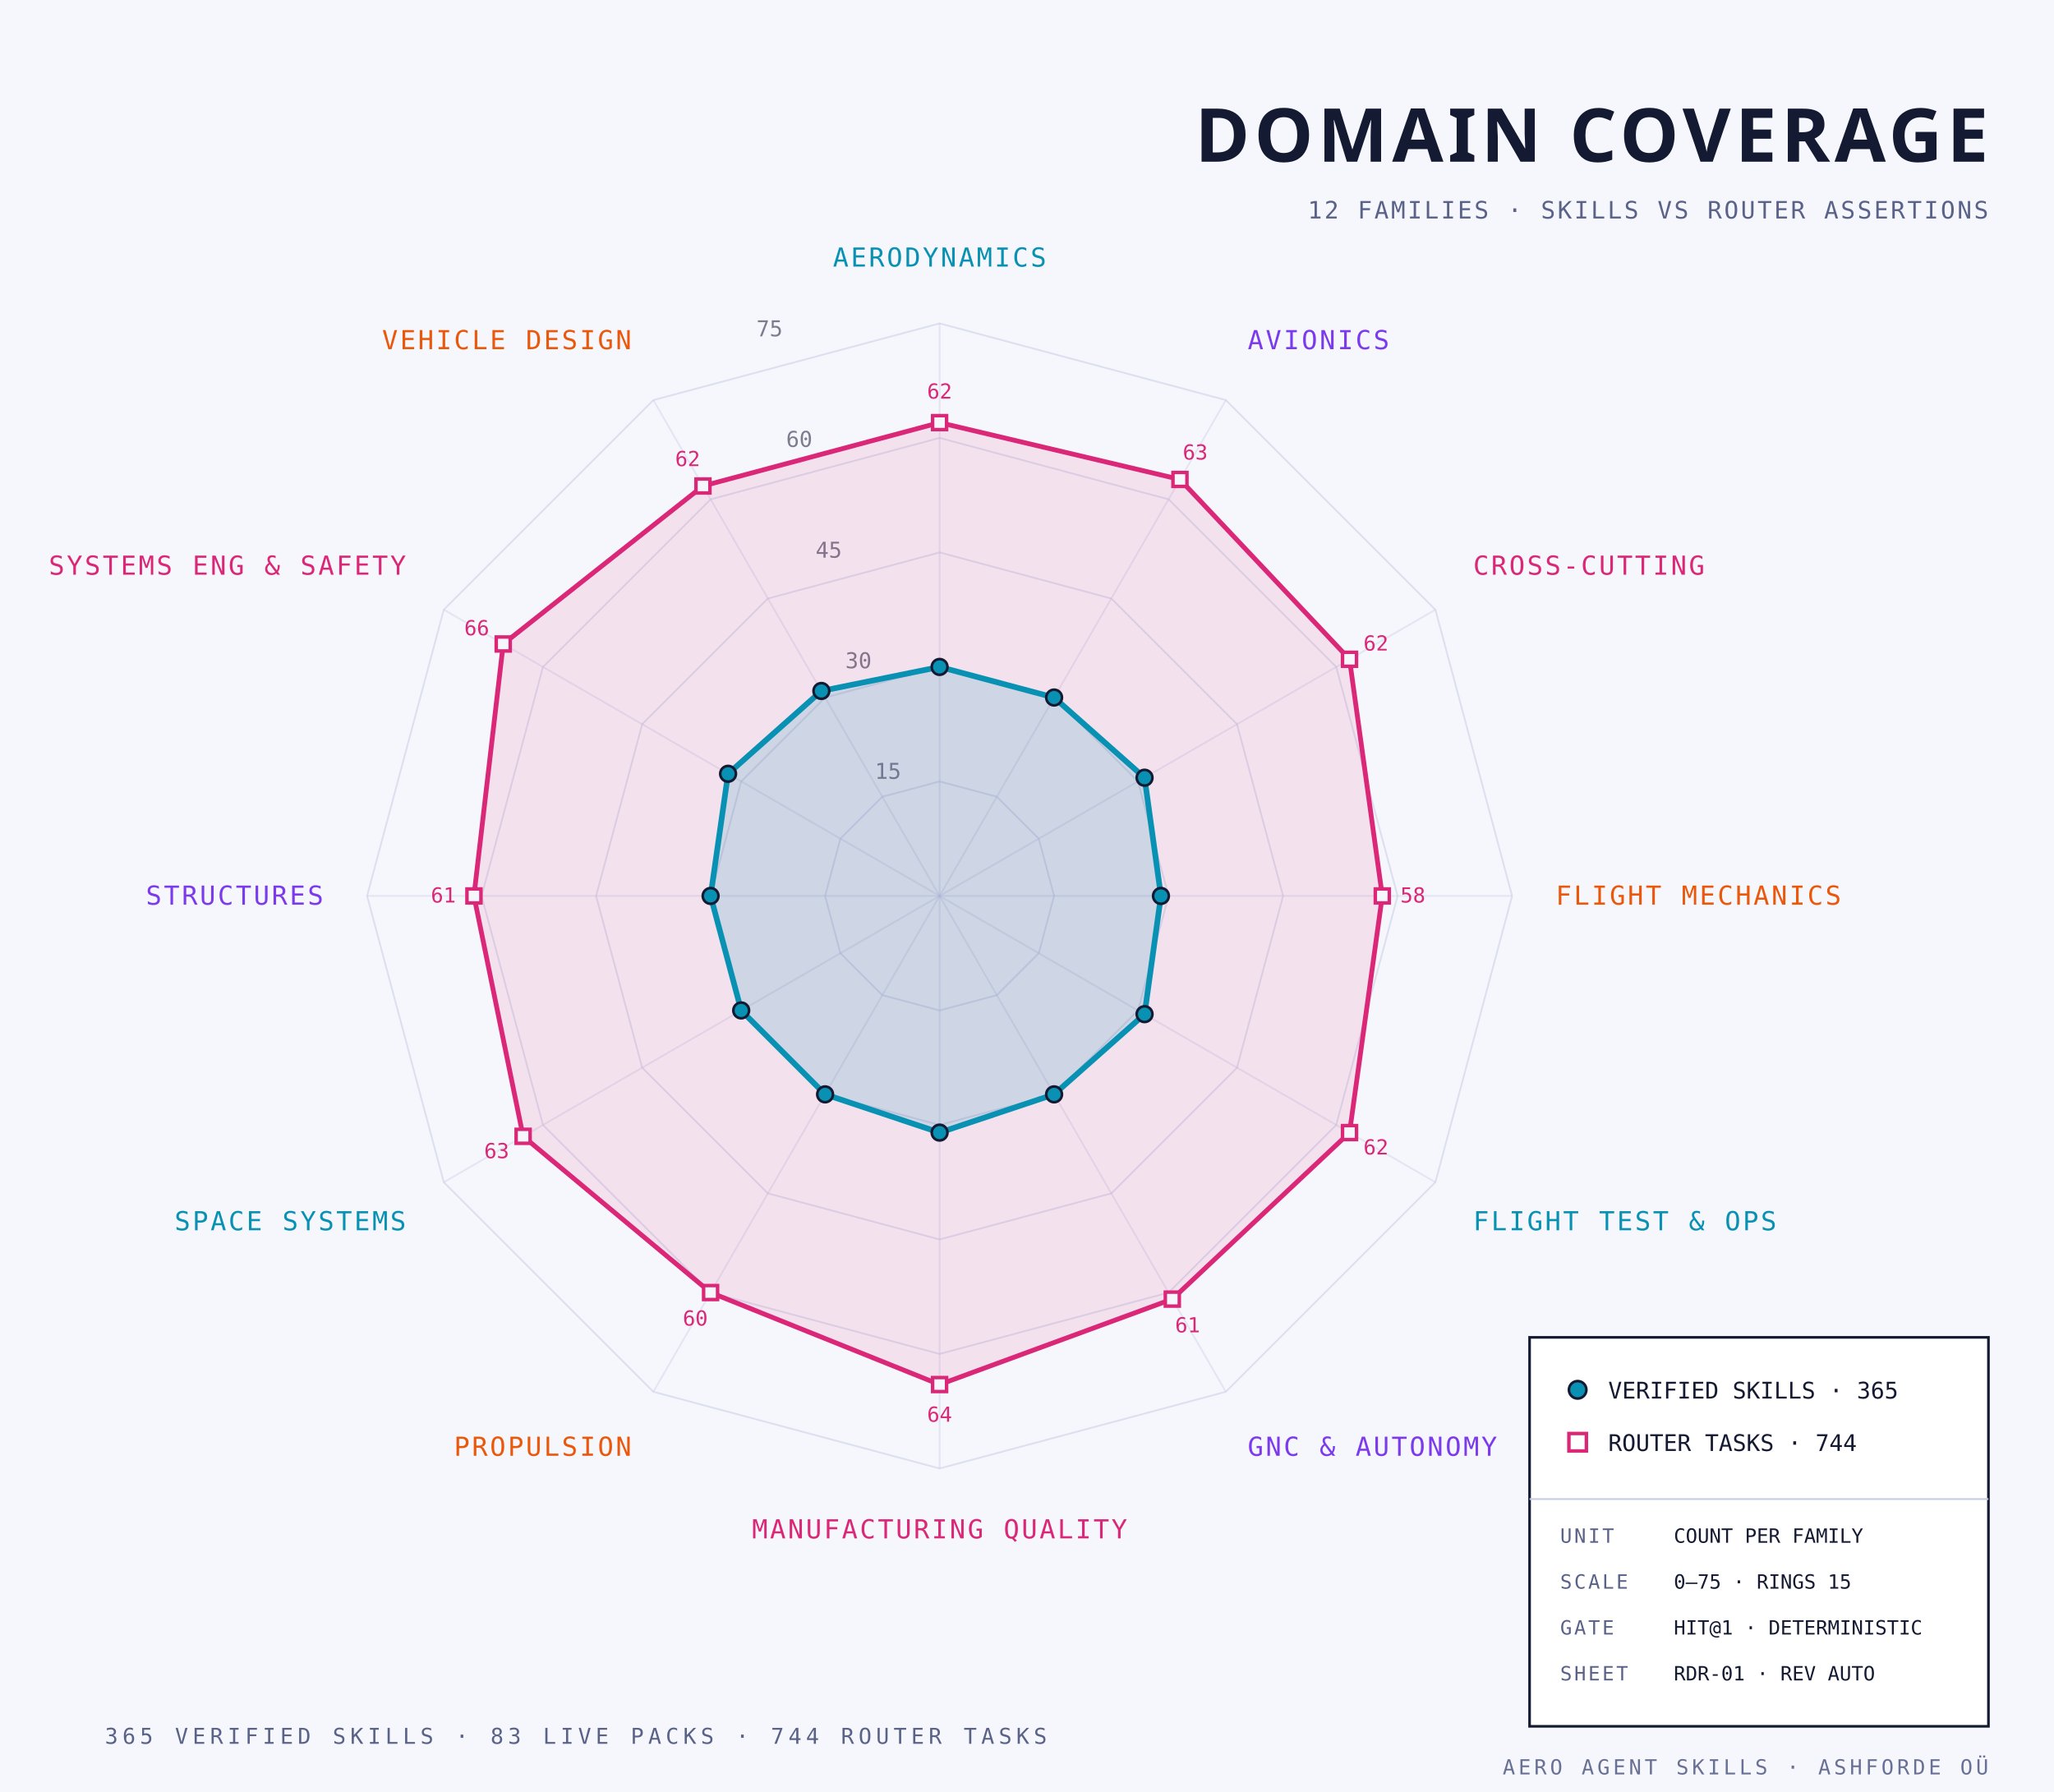
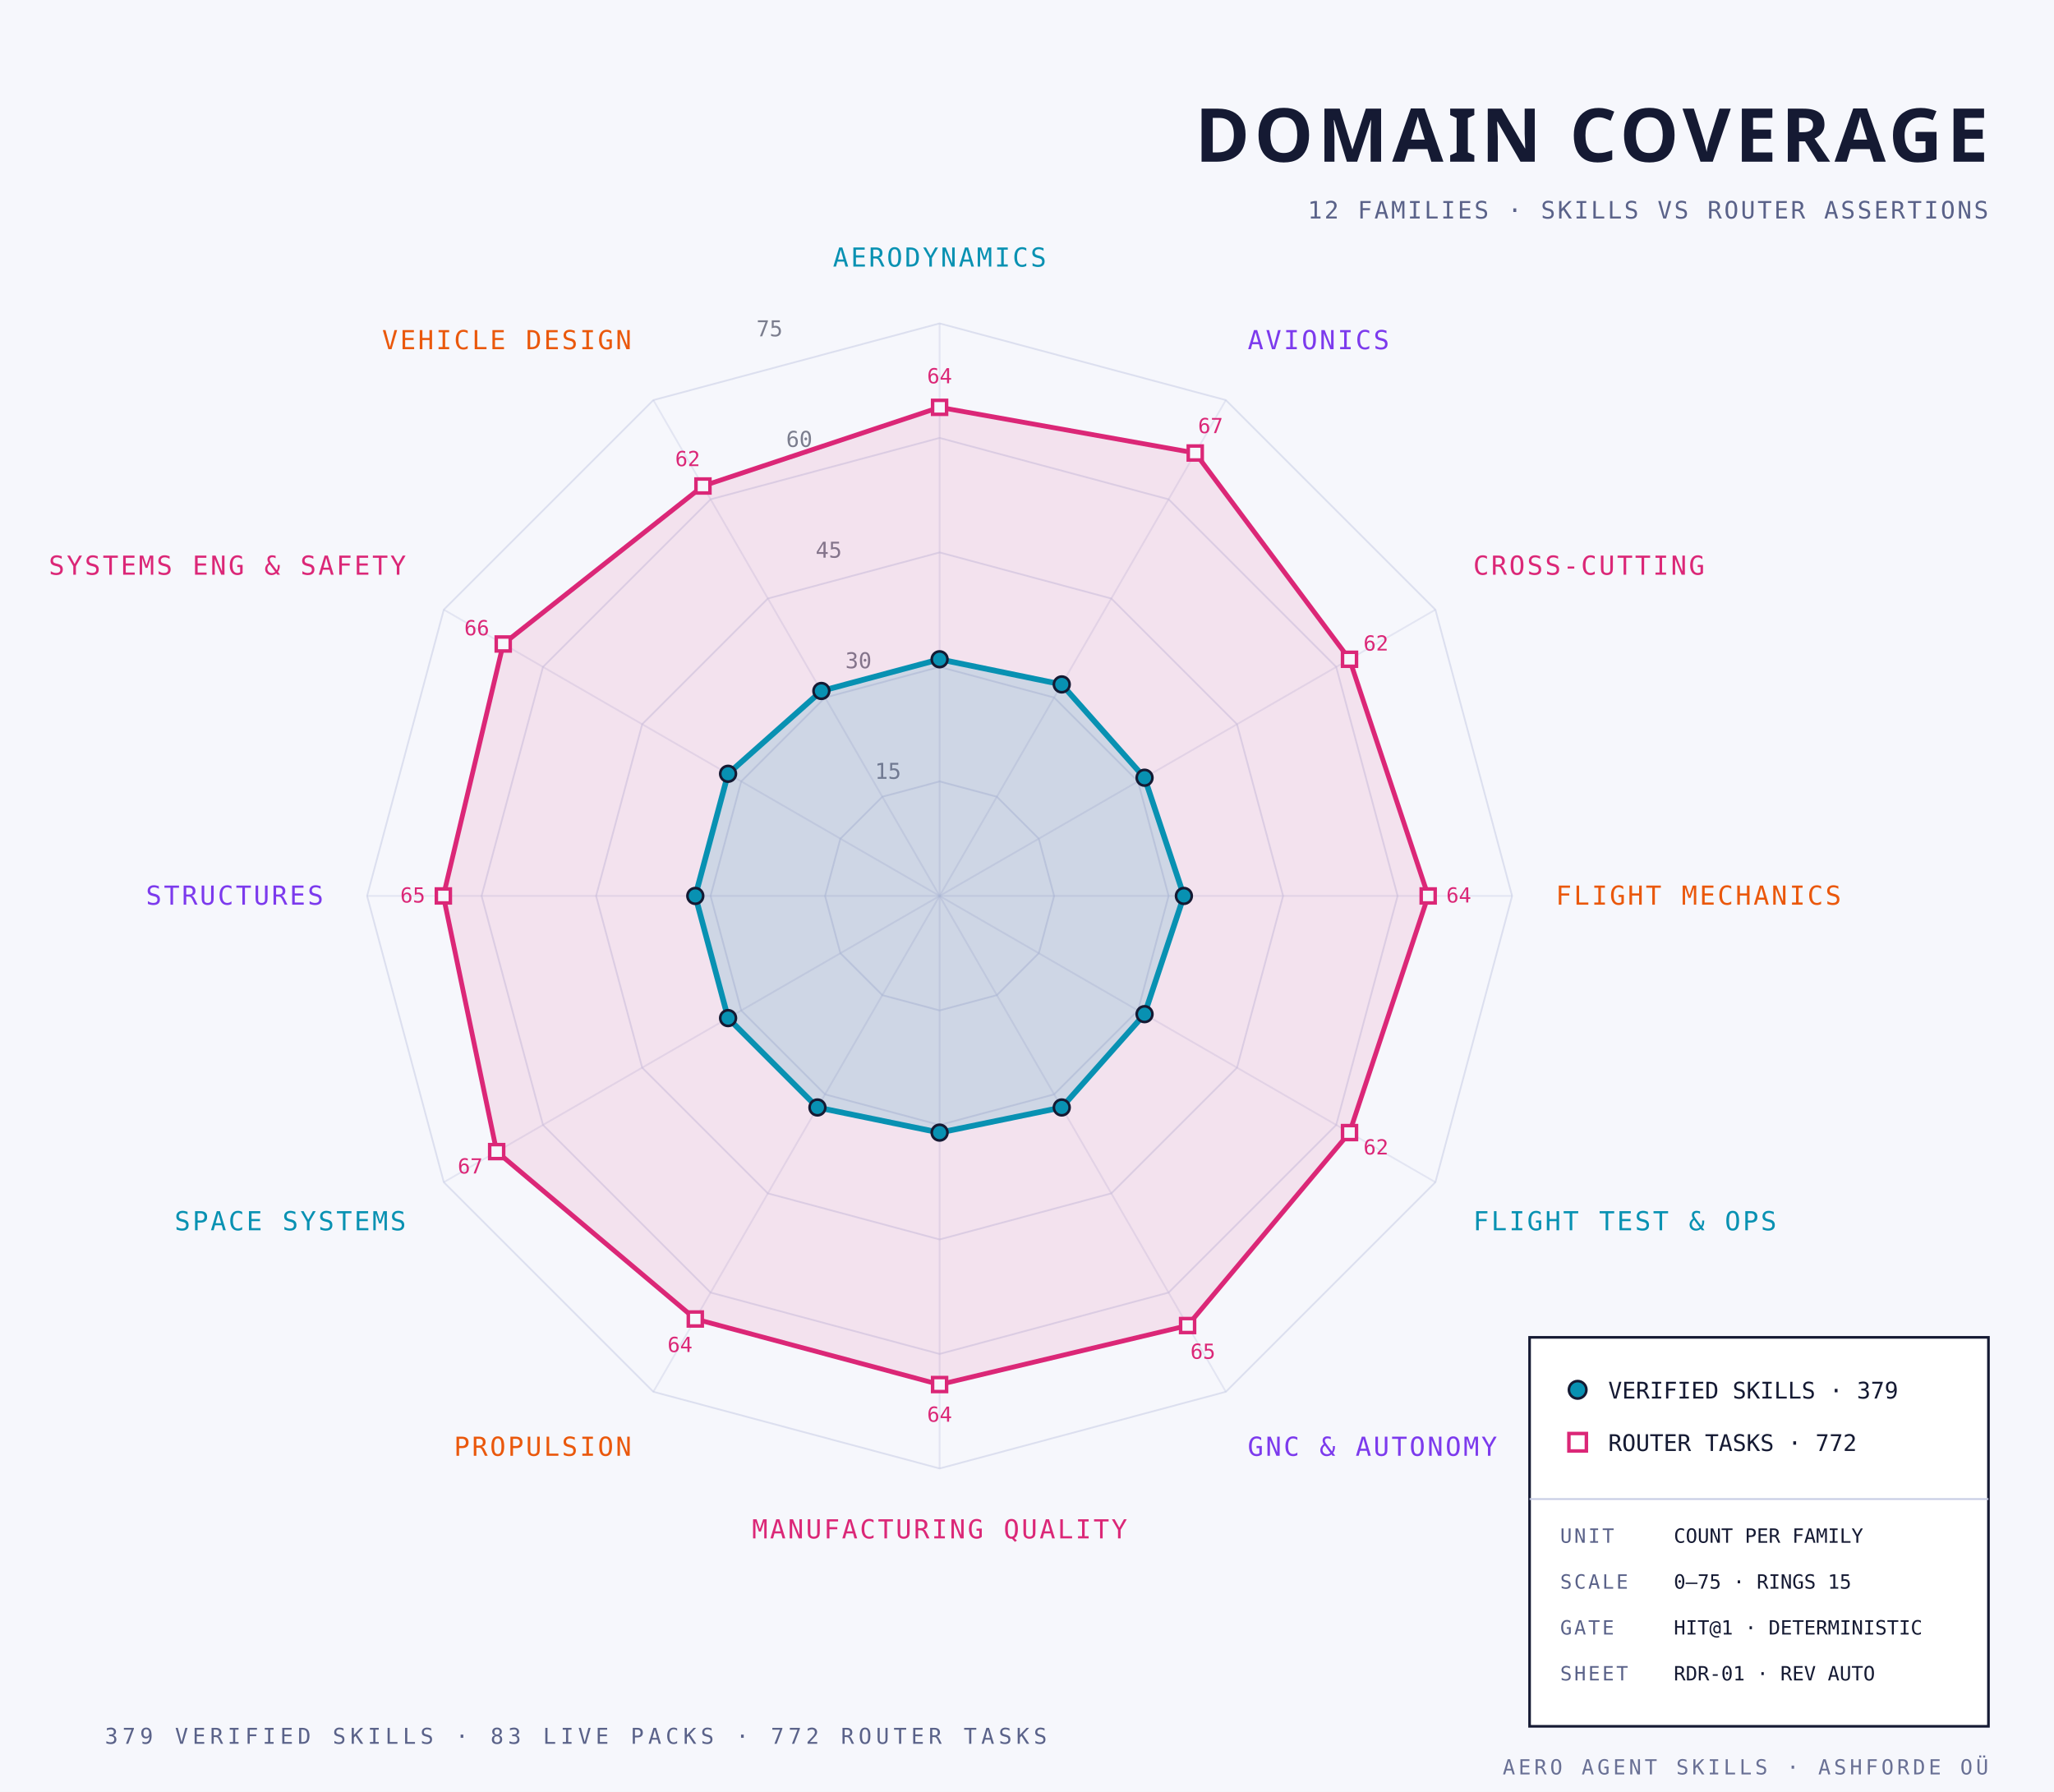
<svg xmlns="http://www.w3.org/2000/svg" width="940" height="820" viewBox="0 0 940 820">
  <style>
    .mono { font-family: "JetBrains Mono", "IBM Plex Mono", "Menlo", monospace; }
    .cond { font-family: "Barlow Condensed", "DIN Condensed", "Arial Narrow", sans-serif; font-weight: 700; text-transform: uppercase; }
    .serif { font-family: "Instrument Serif", Georgia, serif; font-style: italic; }
  </style>
  <rect width="940" height="820" fill="#f6f7fc" />
  <polygon points="430.0,357.6 456.2,364.6 475.4,383.8 482.4,410.0 475.4,436.2 456.2,455.4 430.0,462.4 403.8,455.4 384.6,436.2 377.6,410.0 384.6,383.8 403.8,364.6" fill="none" stroke="#c6cce4" stroke-width="0.8" stroke-opacity="0.55" />
  <polygon points="430.0,305.2 482.4,319.2 520.8,357.6 534.8,410.0 520.8,462.4 482.4,500.8 430.0,514.8 377.6,500.8 339.2,462.4 325.2,410.0 339.2,357.6 377.6,319.2" fill="none" stroke="#c6cce4" stroke-width="0.8" stroke-opacity="0.55" />
  <polygon points="430.0,252.8 508.6,273.9 566.1,331.4 587.2,410.0 566.1,488.6 508.6,546.1 430.0,567.2 351.4,546.1 293.9,488.6 272.8,410.0 293.9,331.4 351.4,273.9" fill="none" stroke="#c6cce4" stroke-width="0.8" stroke-opacity="0.55" />
  <polygon points="430.0,200.4 534.8,228.5 611.5,305.2 639.6,410.0 611.5,514.8 534.8,591.5 430.0,619.6 325.2,591.5 248.5,514.8 220.4,410.0 248.5,305.2 325.2,228.5" fill="none" stroke="#c6cce4" stroke-width="0.8" stroke-opacity="0.55" />
  <polygon points="430.0,148.0 561.0,183.1 656.9,279.0 692.0,410.0 656.9,541.0 561.0,636.9 430.0,672.0 299.0,636.9 203.1,541.0 168.0,410.0 203.1,279.0 299.0,183.1" fill="none" stroke="#c6cce4" stroke-width="0.8" stroke-opacity="0.55" />
  <line x1="430" y1="410" x2="430.0" y2="148.0" stroke="#c6cce4" stroke-width="0.8" stroke-opacity="0.4" />
  <line x1="430" y1="410" x2="561.0" y2="183.1" stroke="#c6cce4" stroke-width="0.8" stroke-opacity="0.4" />
  <line x1="430" y1="410" x2="656.9" y2="279.0" stroke="#c6cce4" stroke-width="0.8" stroke-opacity="0.4" />
  <line x1="430" y1="410" x2="692.0" y2="410.0" stroke="#c6cce4" stroke-width="0.8" stroke-opacity="0.4" />
  <line x1="430" y1="410" x2="656.9" y2="541.0" stroke="#c6cce4" stroke-width="0.8" stroke-opacity="0.4" />
  <line x1="430" y1="410" x2="561.0" y2="636.9" stroke="#c6cce4" stroke-width="0.8" stroke-opacity="0.4" />
  <line x1="430" y1="410" x2="430.0" y2="672.0" stroke="#c6cce4" stroke-width="0.8" stroke-opacity="0.4" />
  <line x1="430" y1="410" x2="299.0" y2="636.9" stroke="#c6cce4" stroke-width="0.8" stroke-opacity="0.4" />
  <line x1="430" y1="410" x2="203.1" y2="541.0" stroke="#c6cce4" stroke-width="0.8" stroke-opacity="0.4" />
  <line x1="430" y1="410" x2="168.0" y2="410.0" stroke="#c6cce4" stroke-width="0.8" stroke-opacity="0.4" />
  <line x1="430" y1="410" x2="203.1" y2="279.0" stroke="#c6cce4" stroke-width="0.8" stroke-opacity="0.4" />
  <line x1="430" y1="410" x2="299.0" y2="183.1" stroke="#c6cce4" stroke-width="0.8" stroke-opacity="0.4" />
  <text class="mono" x="412.4" y="356.4" text-anchor="end" font-size="10" fill="#151a33" opacity="0.55">15</text>
  <text class="mono" x="398.9" y="305.8" text-anchor="end" font-size="10" fill="#151a33" opacity="0.55">30</text>
  <text class="mono" x="385.3" y="255.2" text-anchor="end" font-size="10" fill="#151a33" opacity="0.55">45</text>
  <text class="mono" x="371.8" y="204.5" text-anchor="end" font-size="10" fill="#151a33" opacity="0.55">60</text>
  <text class="mono" x="358.2" y="153.9" text-anchor="end" font-size="10" fill="#151a33" opacity="0.55">75</text>
  <text class="mono" x="430.0" y="122.0" text-anchor="middle" font-size="12" fill="#0891b2" letter-spacing="1">AERODYNAMICS</text>
  <text class="mono" x="571.0" y="159.8" text-anchor="start" font-size="12" fill="#7c3aed" letter-spacing="1">AVIONICS</text>
  <text class="mono" x="674.2" y="263.0" text-anchor="start" font-size="12" fill="#db2777" letter-spacing="1">CROSS-CUTTING</text>
  <text class="mono" x="712.0" y="414.0" text-anchor="start" font-size="12" fill="#ea580c" letter-spacing="1">FLIGHT MECHANICS</text>
  <text class="mono" x="674.2" y="563.0" text-anchor="start" font-size="12" fill="#0891b2" letter-spacing="1">FLIGHT TEST &amp; OPS</text>
  <text class="mono" x="571.0" y="666.2" text-anchor="start" font-size="12" fill="#7c3aed" letter-spacing="1">GNC &amp; AUTONOMY</text>
  <text class="mono" x="430.0" y="704.0" text-anchor="middle" font-size="12" fill="#db2777" letter-spacing="1">MANUFACTURING QUALITY</text>
  <text class="mono" x="289.0" y="666.2" text-anchor="end" font-size="12" fill="#ea580c" letter-spacing="1">PROPULSION</text>
  <text class="mono" x="185.8" y="563.0" text-anchor="end" font-size="12" fill="#0891b2" letter-spacing="1">SPACE SYSTEMS</text>
  <text class="mono" x="148.0" y="414.0" text-anchor="end" font-size="12" fill="#7c3aed" letter-spacing="1">STRUCTURES</text>
  <text class="mono" x="185.8" y="263.0" text-anchor="end" font-size="12" fill="#db2777" letter-spacing="1">SYSTEMS ENG &amp; SAFETY</text>
  <text class="mono" x="289.0" y="159.8" text-anchor="end" font-size="12" fill="#ea580c" letter-spacing="1">VEHICLE DESIGN</text>
-   <polygon points="430.0,193.4 540.0,219.4 617.6,301.7 632.6,410.0 617.6,518.3 536.5,594.5 430.0,633.6 325.2,591.5 239.4,520.0 216.9,410.0 230.3,294.7 321.7,222.4" fill="#db2777" fill-opacity="0.10" stroke="#db2777" stroke-width="2.2" />
-   <rect x="426.8" y="190.2" width="6.4" height="6.4" fill="#f6f7fc" stroke="#db2777" stroke-width="1.6" />
-   <rect x="536.8" y="216.2" width="6.4" height="6.4" fill="#f6f7fc" stroke="#db2777" stroke-width="1.6" />
+   <polygon points="430.0,186.4 547.0,207.3 617.6,301.7 653.6,410.0 617.6,518.3 543.5,606.6 430.0,633.6 318.2,603.6 227.3,527.0 202.9,410.0 230.3,294.7 321.7,222.4" fill="#db2777" fill-opacity="0.10" stroke="#db2777" stroke-width="2.2" />
+   <rect x="426.8" y="183.2" width="6.4" height="6.4" fill="#f6f7fc" stroke="#db2777" stroke-width="1.6" />
+   <rect x="543.8" y="204.1" width="6.4" height="6.4" fill="#f6f7fc" stroke="#db2777" stroke-width="1.6" />
  <rect x="614.4" y="298.5" width="6.4" height="6.4" fill="#f6f7fc" stroke="#db2777" stroke-width="1.6" />
-   <rect x="629.4" y="406.8" width="6.4" height="6.4" fill="#f6f7fc" stroke="#db2777" stroke-width="1.6" />
+   <rect x="650.4" y="406.8" width="6.4" height="6.4" fill="#f6f7fc" stroke="#db2777" stroke-width="1.6" />
  <rect x="614.4" y="515.1" width="6.4" height="6.4" fill="#f6f7fc" stroke="#db2777" stroke-width="1.6" />
-   <rect x="533.3" y="591.3" width="6.4" height="6.4" fill="#f6f7fc" stroke="#db2777" stroke-width="1.6" />
+   <rect x="540.3" y="603.4" width="6.4" height="6.4" fill="#f6f7fc" stroke="#db2777" stroke-width="1.6" />
  <rect x="426.8" y="630.4" width="6.4" height="6.4" fill="#f6f7fc" stroke="#db2777" stroke-width="1.6" />
-   <rect x="322.0" y="588.3" width="6.4" height="6.4" fill="#f6f7fc" stroke="#db2777" stroke-width="1.6" />
-   <rect x="236.2" y="516.8" width="6.4" height="6.4" fill="#f6f7fc" stroke="#db2777" stroke-width="1.6" />
-   <rect x="213.7" y="406.8" width="6.4" height="6.4" fill="#f6f7fc" stroke="#db2777" stroke-width="1.6" />
+   <rect x="315.0" y="600.4" width="6.4" height="6.4" fill="#f6f7fc" stroke="#db2777" stroke-width="1.6" />
+   <rect x="224.1" y="523.8" width="6.4" height="6.4" fill="#f6f7fc" stroke="#db2777" stroke-width="1.6" />
+   <rect x="199.7" y="406.8" width="6.4" height="6.4" fill="#f6f7fc" stroke="#db2777" stroke-width="1.6" />
  <rect x="227.1" y="291.5" width="6.4" height="6.4" fill="#f6f7fc" stroke="#db2777" stroke-width="1.6" />
  <rect x="318.5" y="219.2" width="6.4" height="6.4" fill="#f6f7fc" stroke="#db2777" stroke-width="1.6" />
-   <polygon points="430.0,305.2 482.4,319.2 523.8,355.9 531.3,410.0 523.8,464.1 482.4,500.8 430.0,518.3 377.6,500.8 339.2,462.4 325.2,410.0 333.2,354.1 375.9,316.2" fill="#0891b2" fill-opacity="0.16" stroke="#0891b2" stroke-width="2.6" />
-   <circle cx="430.0" cy="305.2" r="3.6" fill="#0891b2" stroke="#151a33" stroke-width="1.2" />
-   <circle cx="482.4" cy="319.2" r="3.6" fill="#0891b2" stroke="#151a33" stroke-width="1.2" />
+   <polygon points="430.0,301.7 485.9,313.2 523.8,355.9 541.8,410.0 523.8,464.1 485.9,506.8 430.0,518.3 374.1,506.8 333.2,465.9 318.2,410.0 333.2,354.1 375.9,316.2" fill="#0891b2" fill-opacity="0.16" stroke="#0891b2" stroke-width="2.6" />
+   <circle cx="430.0" cy="301.7" r="3.6" fill="#0891b2" stroke="#151a33" stroke-width="1.2" />
+   <circle cx="485.9" cy="313.2" r="3.6" fill="#0891b2" stroke="#151a33" stroke-width="1.2" />
  <circle cx="523.8" cy="355.9" r="3.6" fill="#0891b2" stroke="#151a33" stroke-width="1.2" />
-   <circle cx="531.3" cy="410.0" r="3.6" fill="#0891b2" stroke="#151a33" stroke-width="1.2" />
+   <circle cx="541.8" cy="410.0" r="3.6" fill="#0891b2" stroke="#151a33" stroke-width="1.2" />
  <circle cx="523.8" cy="464.1" r="3.6" fill="#0891b2" stroke="#151a33" stroke-width="1.2" />
-   <circle cx="482.4" cy="500.8" r="3.6" fill="#0891b2" stroke="#151a33" stroke-width="1.2" />
+   <circle cx="485.9" cy="506.8" r="3.6" fill="#0891b2" stroke="#151a33" stroke-width="1.2" />
  <circle cx="430.0" cy="518.3" r="3.6" fill="#0891b2" stroke="#151a33" stroke-width="1.2" />
-   <circle cx="377.6" cy="500.8" r="3.6" fill="#0891b2" stroke="#151a33" stroke-width="1.2" />
-   <circle cx="339.2" cy="462.4" r="3.6" fill="#0891b2" stroke="#151a33" stroke-width="1.2" />
-   <circle cx="325.2" cy="410.0" r="3.6" fill="#0891b2" stroke="#151a33" stroke-width="1.2" />
+   <circle cx="374.1" cy="506.8" r="3.6" fill="#0891b2" stroke="#151a33" stroke-width="1.2" />
+   <circle cx="333.2" cy="465.9" r="3.6" fill="#0891b2" stroke="#151a33" stroke-width="1.2" />
+   <circle cx="318.2" cy="410.0" r="3.6" fill="#0891b2" stroke="#151a33" stroke-width="1.2" />
  <circle cx="333.2" cy="354.1" r="3.6" fill="#0891b2" stroke="#151a33" stroke-width="1.2" />
  <circle cx="375.9" cy="316.2" r="3.6" fill="#0891b2" stroke="#151a33" stroke-width="1.2" />
-   <text class="mono" x="430.0" y="182.4" text-anchor="middle" font-size="9.5" fill="#db2777">62</text>
-   <text class="mono" x="547.0" y="210.3" text-anchor="middle" font-size="9.5" fill="#db2777">63</text>
+   <text class="mono" x="430.0" y="175.4" text-anchor="middle" font-size="9.5" fill="#db2777">64</text>
+   <text class="mono" x="554.0" y="198.2" text-anchor="middle" font-size="9.5" fill="#db2777">67</text>
  <text class="mono" x="629.7" y="297.7" text-anchor="middle" font-size="9.5" fill="#db2777">62</text>
-   <text class="mono" x="646.6" y="413.0" text-anchor="middle" font-size="9.5" fill="#db2777">58</text>
+   <text class="mono" x="667.6" y="413.0" text-anchor="middle" font-size="9.5" fill="#db2777">64</text>
  <text class="mono" x="629.7" y="528.3" text-anchor="middle" font-size="9.5" fill="#db2777">62</text>
-   <text class="mono" x="543.5" y="609.7" text-anchor="middle" font-size="9.5" fill="#db2777">61</text>
+   <text class="mono" x="550.5" y="621.8" text-anchor="middle" font-size="9.5" fill="#db2777">65</text>
  <text class="mono" x="430.0" y="650.6" text-anchor="middle" font-size="9.5" fill="#db2777">64</text>
-   <text class="mono" x="318.2" y="606.6" text-anchor="middle" font-size="9.5" fill="#db2777">60</text>
-   <text class="mono" x="227.3" y="530.0" text-anchor="middle" font-size="9.5" fill="#db2777">63</text>
-   <text class="mono" x="202.9" y="413.0" text-anchor="middle" font-size="9.5" fill="#db2777">61</text>
+   <text class="mono" x="311.2" y="618.7" text-anchor="middle" font-size="9.5" fill="#db2777">64</text>
+   <text class="mono" x="215.2" y="537.0" text-anchor="middle" font-size="9.5" fill="#db2777">67</text>
+   <text class="mono" x="188.9" y="413.0" text-anchor="middle" font-size="9.5" fill="#db2777">65</text>
  <text class="mono" x="218.2" y="290.7" text-anchor="middle" font-size="9.5" fill="#db2777">66</text>
  <text class="mono" x="314.7" y="213.3" text-anchor="middle" font-size="9.5" fill="#db2777">62</text>
  <text class="cond" x="910.0" y="74.0" text-anchor="end" font-size="34" fill="#151a33" letter-spacing="2">DOMAIN COVERAGE</text>
  <text class="mono" x="910.0" y="100.0" text-anchor="end" font-size="11" fill="#5a6289" letter-spacing="1">12 FAMILIES · SKILLS VS ROUTER ASSERTIONS</text>
  <rect x="700" y="612" width="210" height="178" fill="#ffffff" stroke="#151a33" stroke-width="1.2" />
  <line x1="700" y1="686" x2="910" y2="686" stroke="#c6cce4" stroke-width="0.8" />
  <circle cx="722" cy="636" r="4" fill="#0891b2" stroke="#151a33" stroke-width="1.2" />
-   <text class="mono" x="736.0" y="640.0" text-anchor="start" font-size="10.5" fill="#151a33">VERIFIED SKILLS · 365</text>
+   <text class="mono" x="736.0" y="640.0" text-anchor="start" font-size="10.5" fill="#151a33">VERIFIED SKILLS · 379</text>
  <rect x="718" y="656" width="8" height="8" fill="none" stroke="#db2777" stroke-width="1.6" />
-   <text class="mono" x="736.0" y="664.0" text-anchor="start" font-size="10.5" fill="#151a33">ROUTER TASKS · 744</text>
+   <text class="mono" x="736.0" y="664.0" text-anchor="start" font-size="10.5" fill="#151a33">ROUTER TASKS · 772</text>
  <text class="mono" x="714.0" y="706.0" text-anchor="start" font-size="9" fill="#5a6289" letter-spacing="1">UNIT</text>
  <text class="mono" x="766.0" y="706.0" text-anchor="start" font-size="9" fill="#151a33">COUNT PER FAMILY</text>
  <text class="mono" x="714.0" y="727.0" text-anchor="start" font-size="9" fill="#5a6289" letter-spacing="1">SCALE</text>
  <text class="mono" x="766.0" y="727.0" text-anchor="start" font-size="9" fill="#151a33">0–75 · RINGS 15</text>
  <text class="mono" x="714.0" y="748.0" text-anchor="start" font-size="9" fill="#5a6289" letter-spacing="1">GATE</text>
  <text class="mono" x="766.0" y="748.0" text-anchor="start" font-size="9" fill="#151a33">HIT@1 · DETERMINISTIC</text>
  <text class="mono" x="714.0" y="769.0" text-anchor="start" font-size="9" fill="#5a6289" letter-spacing="1">SHEET</text>
  <text class="mono" x="766.0" y="769.0" text-anchor="start" font-size="9" fill="#151a33">RDR-01 · REV AUTO</text>
-   <text class="mono" x="48.0" y="798.0" text-anchor="start" font-size="10" fill="#5a6289" letter-spacing="2">365 VERIFIED SKILLS · 83 LIVE PACKS · 744 ROUTER TASKS</text>
+   <text class="mono" x="48.0" y="798.0" text-anchor="start" font-size="10" fill="#5a6289" letter-spacing="2">379 VERIFIED SKILLS · 83 LIVE PACKS · 772 ROUTER TASKS</text>
  <text class="mono" x="910.0" y="812.0" text-anchor="end" font-size="9.5" fill="#5a6289" letter-spacing="1.5" opacity="0.9">AERO AGENT SKILLS · ASHFORDE OÜ</text>
</svg>
